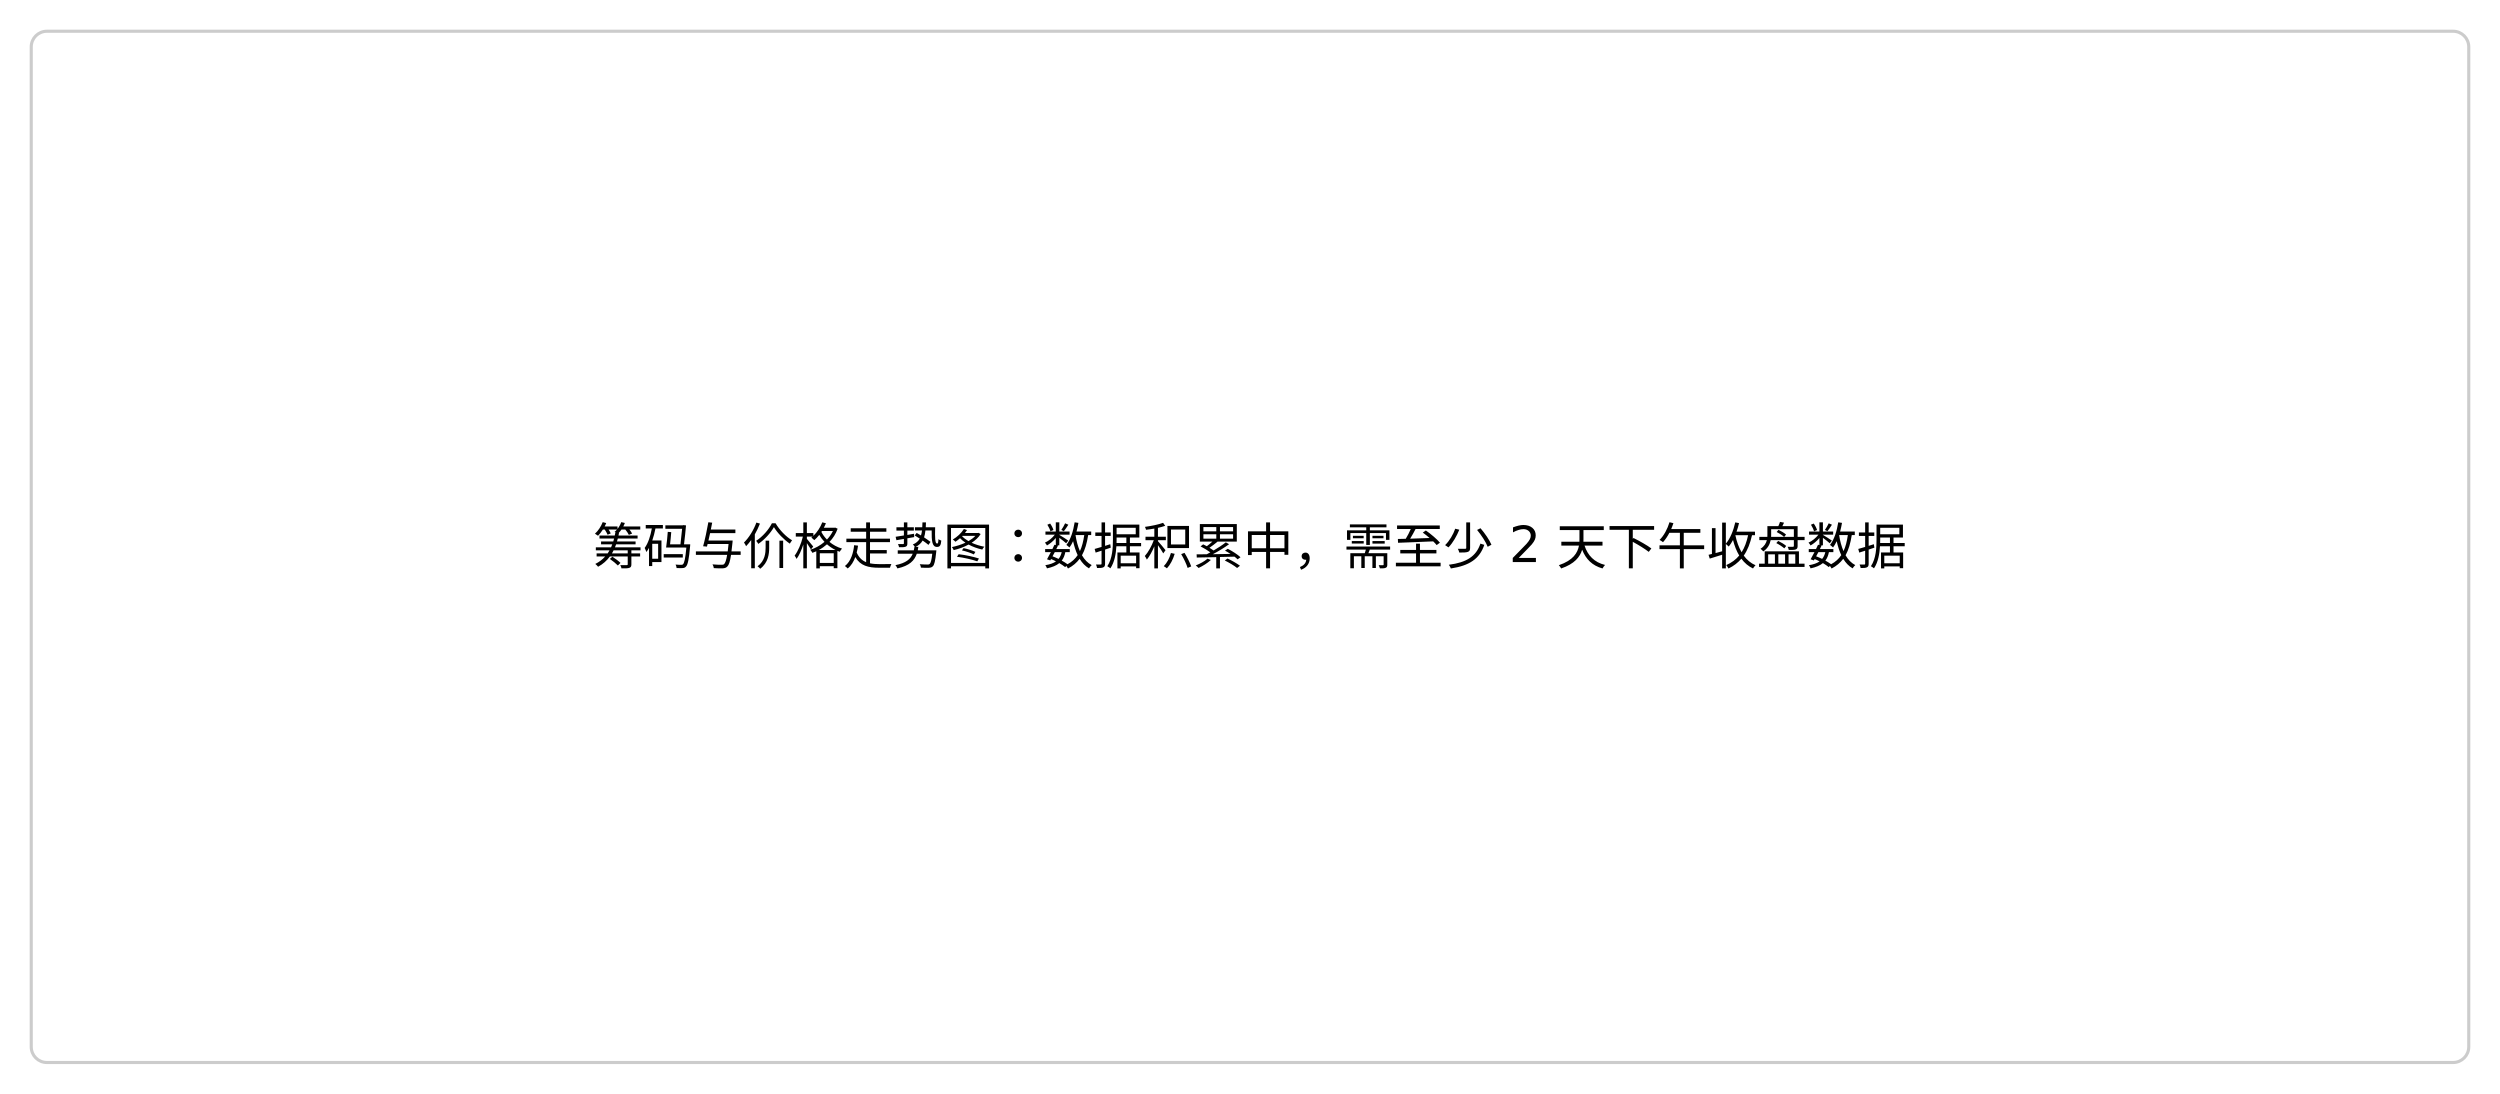
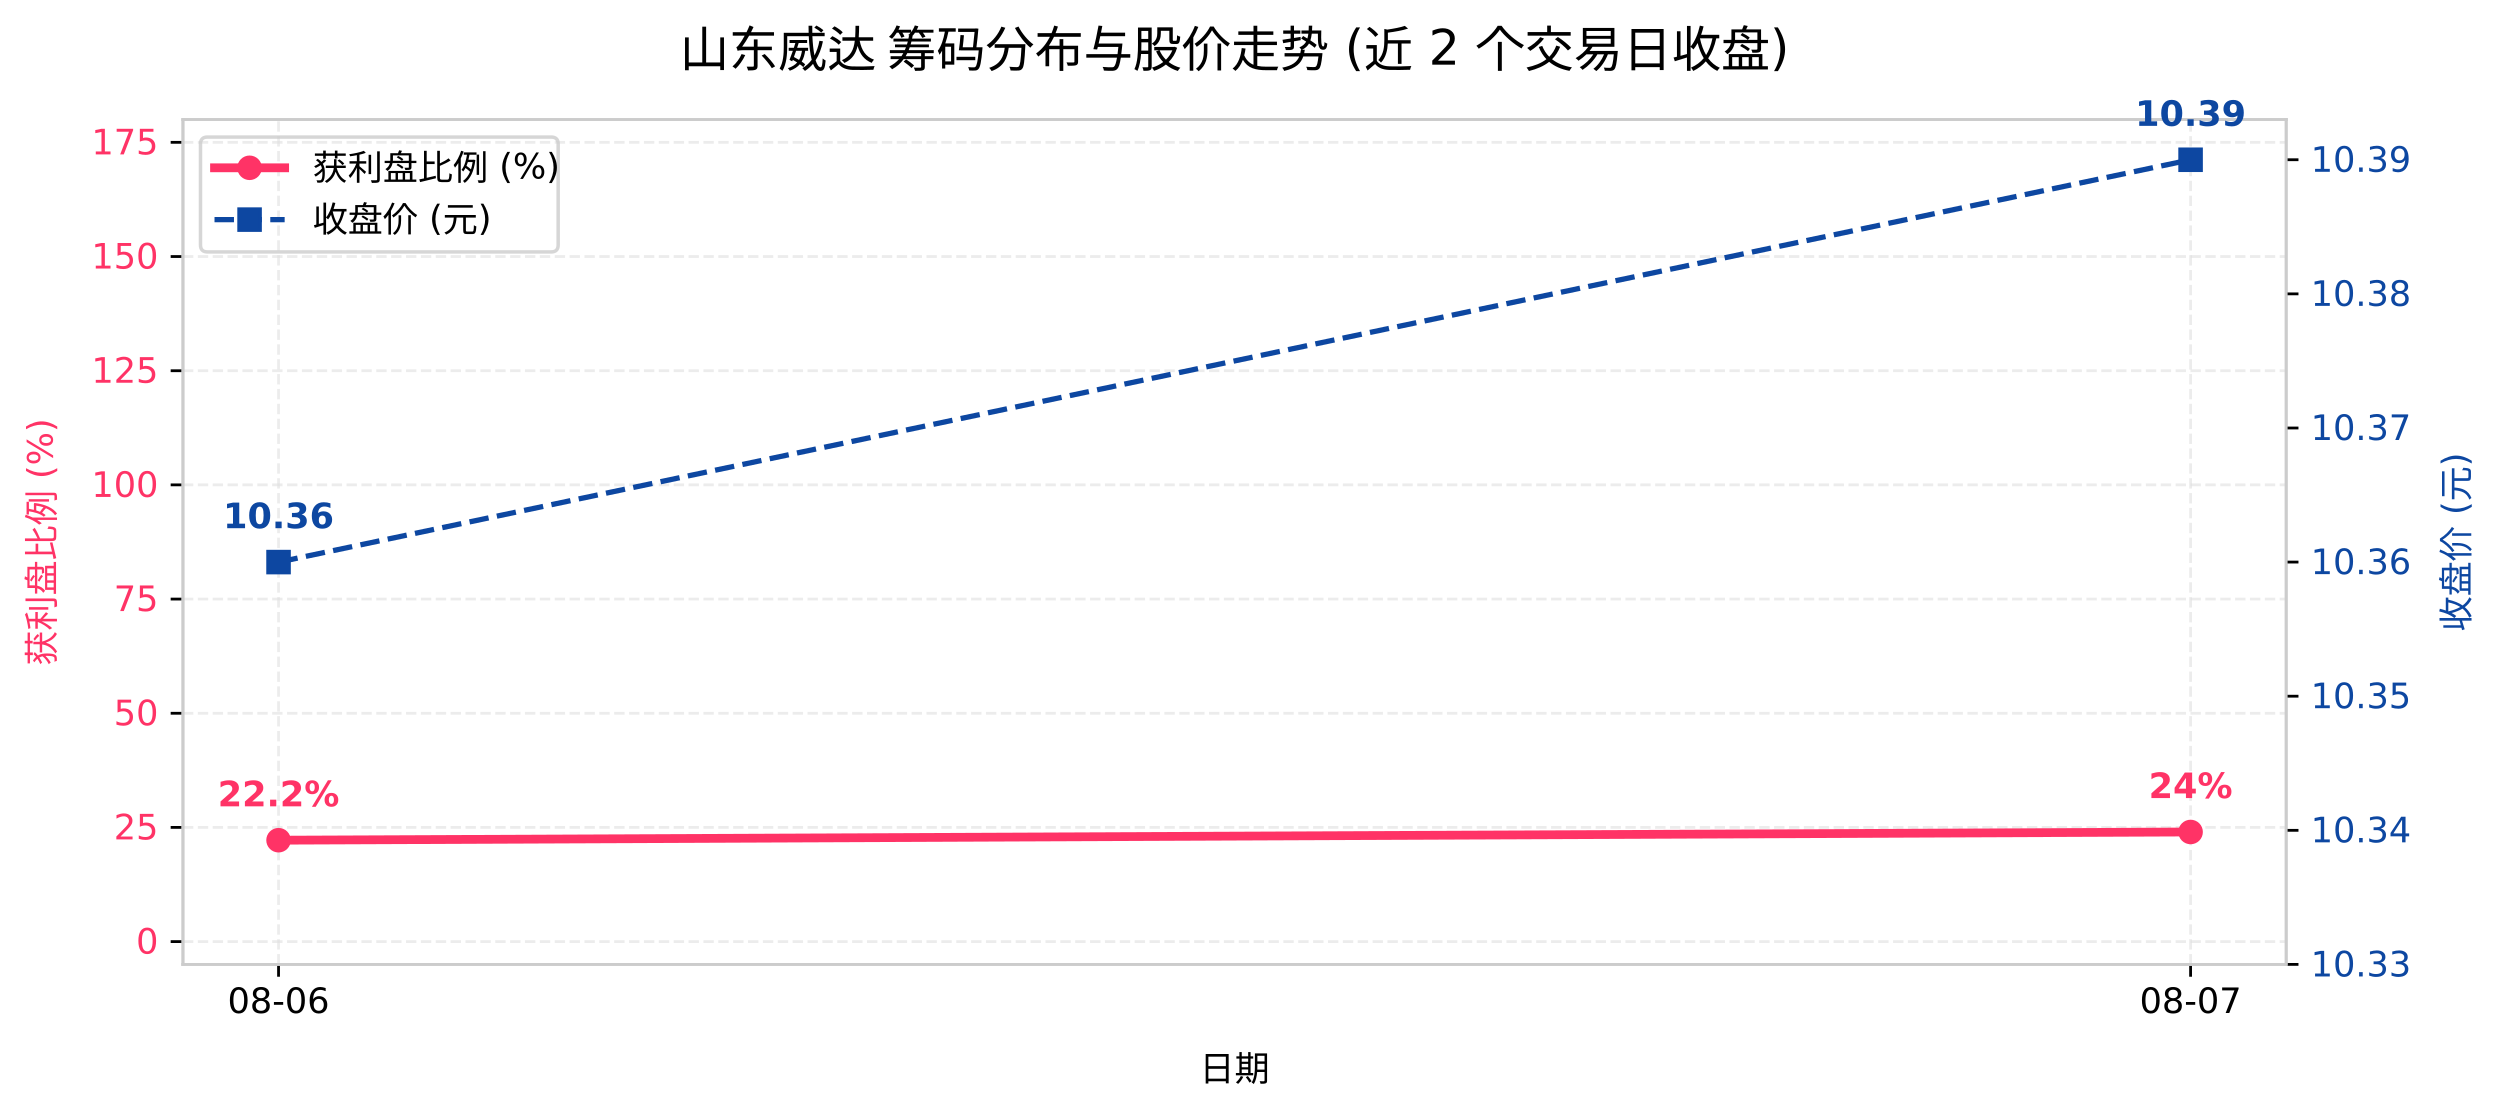
- <svg xmlns="http://www.w3.org/2000/svg" width="800" height="350" viewBox="0 0 800 350">
-   <rect width="100%" height="100%" fill="none" />
-   <rect x="10" y="10" width="780" height="330" rx="5" fill="none" stroke="#cccccc" stroke-width="1" />
-   <text x="400" y="175" fill="#000000" font-family="DejaVu Sans, Arial, sans-serif" font-size="16" text-anchor="middle" dominant-baseline="middle">
-     筹码与价格走势图：数据积累中，需至少 2 天下午收盘数据
-   </text>
+ <svg xmlns="http://www.w3.org/2000/svg" xmlns:xlink="http://www.w3.org/1999/xlink" width="712.815pt" height="317.114pt" viewBox="0 0 712.815 317.114" version="1.1">
+   <defs>
+     <style type="text/css">*{stroke-linejoin: round; stroke-linecap: butt}</style>
+   </defs>
+   <g id="figure_1">
+     <g id="patch_1">
+       <path d="M 0 317.114  L 712.815 317.114  L 712.815 0  L 0 0  L 0 317.114  z " style="fill: none" />
+     </g>
+     <g id="axes_1">
+       <g id="patch_2">
+         <path d="M 52.163 274.983  L 651.852 274.983  L 651.852 34.08  L 52.163 34.08  L 52.163 274.983  z " style="fill: none" />
+       </g>
+       <g id="matplotlib.axis_1">
+         <g id="xtick_1">
+           <g id="line2d_1">
+             <path d="M 79.421 274.983  L 79.421 34.08  " clip-path="url(#p301e3863bf)" style="fill: none; stroke-dasharray: 2.96,1.28; stroke-dashoffset: 0; stroke: #e0e0e0; stroke-opacity: 0.6; stroke-width: 0.8" />
+           </g>
+           <g id="line2d_2">
+             <defs>
+               <path id="mbbcfe84cf3" d="M 0 0  L 0 3.5  " style="stroke: #000000; stroke-width: 0.8" />
+             </defs>
+             <g>
+               <use xlink:href="#mbbcfe84cf3" x="79.421" y="274.983" style="stroke: #000000; stroke-width: 0.8" />
+             </g>
+           </g>
+           <g id="text_1">
+             <text style="font: 10px 'WenQuanYi Zen Hei', 'DejaVu Sans', 'Arial', sans-serif; text-anchor: middle" x="79.421" y="288.839" transform="rotate(-0 79.42114 288.8391)">08-06</text>
+           </g>
+         </g>
+         <g id="xtick_2">
+           <g id="line2d_3">
+             <path d="M 624.594 274.983  L 624.594 34.08  " clip-path="url(#p301e3863bf)" style="fill: none; stroke-dasharray: 2.96,1.28; stroke-dashoffset: 0; stroke: #e0e0e0; stroke-opacity: 0.6; stroke-width: 0.8" />
+           </g>
+           <g id="line2d_4">
+             <g>
+               <use xlink:href="#mbbcfe84cf3" x="624.594" y="274.983" style="stroke: #000000; stroke-width: 0.8" />
+             </g>
+           </g>
+           <g id="text_2">
+             <text style="font: 10px 'WenQuanYi Zen Hei', 'DejaVu Sans', 'Arial', sans-serif; text-anchor: middle" x="624.594" y="288.839" transform="rotate(-0 624.5939 288.8391)">08-07</text>
+           </g>
+         </g>
+         <g id="text_3">
+           <text style="font: 10px 'WenQuanYi Zen Hei', 'DejaVu Sans', 'Arial', sans-serif; text-anchor: middle" x="352.007" y="308.253" transform="rotate(-0 352.0075 308.2531)">日期</text>
+         </g>
+       </g>
+       <g id="matplotlib.axis_2">
+         <g id="ytick_1">
+           <g id="line2d_5">
+             <path d="M 52.163 268.472  L 651.852 268.472  " clip-path="url(#p301e3863bf)" style="fill: none; stroke-dasharray: 2.96,1.28; stroke-dashoffset: 0; stroke: #e0e0e0; stroke-opacity: 0.6; stroke-width: 0.8" />
+           </g>
+           <g id="line2d_6">
+             <defs>
+               <path id="mc752fa2e0c" d="M 0 0  L -3.5 0  " style="stroke: #000000; stroke-width: 0.8" />
+             </defs>
+             <g>
+               <use xlink:href="#mc752fa2e0c" x="52.163" y="268.472" style="stroke: #000000; stroke-width: 0.8" />
+             </g>
+           </g>
+           <g id="text_4">
+             <text style="fill: #ff3366; font: 10px 'WenQuanYi Zen Hei', 'DejaVu Sans', 'Arial', sans-serif; text-anchor: end" x="45.163" y="271.9" transform="rotate(-0 45.1625 271.9001)">0</text>
+           </g>
+         </g>
+         <g id="ytick_2">
+           <g id="line2d_7">
+             <path d="M 52.163 235.918  L 651.852 235.918  " clip-path="url(#p301e3863bf)" style="fill: none; stroke-dasharray: 2.96,1.28; stroke-dashoffset: 0; stroke: #e0e0e0; stroke-opacity: 0.6; stroke-width: 0.8" />
+           </g>
+           <g id="line2d_8">
+             <g>
+               <use xlink:href="#mc752fa2e0c" x="52.163" y="235.918" style="stroke: #000000; stroke-width: 0.8" />
+             </g>
+           </g>
+           <g id="text_5">
+             <text style="fill: #ff3366; font: 10px 'WenQuanYi Zen Hei', 'DejaVu Sans', 'Arial', sans-serif; text-anchor: end" x="45.163" y="239.346" transform="rotate(-0 45.1625 239.3457)">25</text>
+           </g>
+         </g>
+         <g id="ytick_3">
+           <g id="line2d_9">
+             <path d="M 52.163 203.363  L 651.852 203.363  " clip-path="url(#p301e3863bf)" style="fill: none; stroke-dasharray: 2.96,1.28; stroke-dashoffset: 0; stroke: #e0e0e0; stroke-opacity: 0.6; stroke-width: 0.8" />
+           </g>
+           <g id="line2d_10">
+             <g>
+               <use xlink:href="#mc752fa2e0c" x="52.163" y="203.363" style="stroke: #000000; stroke-width: 0.8" />
+             </g>
+           </g>
+           <g id="text_6">
+             <text style="fill: #ff3366; font: 10px 'WenQuanYi Zen Hei', 'DejaVu Sans', 'Arial', sans-serif; text-anchor: end" x="45.163" y="206.791" transform="rotate(-0 45.1625 206.7913)">50</text>
+           </g>
+         </g>
+         <g id="ytick_4">
+           <g id="line2d_11">
+             <path d="M 52.163 170.809  L 651.852 170.809  " clip-path="url(#p301e3863bf)" style="fill: none; stroke-dasharray: 2.96,1.28; stroke-dashoffset: 0; stroke: #e0e0e0; stroke-opacity: 0.6; stroke-width: 0.8" />
+           </g>
+           <g id="line2d_12">
+             <g>
+               <use xlink:href="#mc752fa2e0c" x="52.163" y="170.809" style="stroke: #000000; stroke-width: 0.8" />
+             </g>
+           </g>
+           <g id="text_7">
+             <text style="fill: #ff3366; font: 10px 'WenQuanYi Zen Hei', 'DejaVu Sans', 'Arial', sans-serif; text-anchor: end" x="45.163" y="174.237" transform="rotate(-0 45.1625 174.2369)">75</text>
+           </g>
+         </g>
+         <g id="ytick_5">
+           <g id="line2d_13">
+             <path d="M 52.163 138.254  L 651.852 138.254  " clip-path="url(#p301e3863bf)" style="fill: none; stroke-dasharray: 2.96,1.28; stroke-dashoffset: 0; stroke: #e0e0e0; stroke-opacity: 0.6; stroke-width: 0.8" />
+           </g>
+           <g id="line2d_14">
+             <g>
+               <use xlink:href="#mc752fa2e0c" x="52.163" y="138.254" style="stroke: #000000; stroke-width: 0.8" />
+             </g>
+           </g>
+           <g id="text_8">
+             <text style="fill: #ff3366; font: 10px 'WenQuanYi Zen Hei', 'DejaVu Sans', 'Arial', sans-serif; text-anchor: end" x="45.163" y="141.682" transform="rotate(-0 45.1625 141.6825)">100</text>
+           </g>
+         </g>
+         <g id="ytick_6">
+           <g id="line2d_15">
+             <path d="M 52.163 105.7  L 651.852 105.7  " clip-path="url(#p301e3863bf)" style="fill: none; stroke-dasharray: 2.96,1.28; stroke-dashoffset: 0; stroke: #e0e0e0; stroke-opacity: 0.6; stroke-width: 0.8" />
+           </g>
+           <g id="line2d_16">
+             <g>
+               <use xlink:href="#mc752fa2e0c" x="52.163" y="105.7" style="stroke: #000000; stroke-width: 0.8" />
+             </g>
+           </g>
+           <g id="text_9">
+             <text style="fill: #ff3366; font: 10px 'WenQuanYi Zen Hei', 'DejaVu Sans', 'Arial', sans-serif; text-anchor: end" x="45.163" y="109.128" transform="rotate(-0 45.1625 109.1281)">125</text>
+           </g>
+         </g>
+         <g id="ytick_7">
+           <g id="line2d_17">
+             <path d="M 52.163 73.146  L 651.852 73.146  " clip-path="url(#p301e3863bf)" style="fill: none; stroke-dasharray: 2.96,1.28; stroke-dashoffset: 0; stroke: #e0e0e0; stroke-opacity: 0.6; stroke-width: 0.8" />
+           </g>
+           <g id="line2d_18">
+             <g>
+               <use xlink:href="#mc752fa2e0c" x="52.163" y="73.146" style="stroke: #000000; stroke-width: 0.8" />
+             </g>
+           </g>
+           <g id="text_10">
+             <text style="fill: #ff3366; font: 10px 'WenQuanYi Zen Hei', 'DejaVu Sans', 'Arial', sans-serif; text-anchor: end" x="45.163" y="76.574" transform="rotate(-0 45.1625 76.57371)">150</text>
+           </g>
+         </g>
+         <g id="ytick_8">
+           <g id="line2d_19">
+             <path d="M 52.163 40.591  L 651.852 40.591  " clip-path="url(#p301e3863bf)" style="fill: none; stroke-dasharray: 2.96,1.28; stroke-dashoffset: 0; stroke: #e0e0e0; stroke-opacity: 0.6; stroke-width: 0.8" />
+           </g>
+           <g id="line2d_20">
+             <g>
+               <use xlink:href="#mc752fa2e0c" x="52.163" y="40.591" style="stroke: #000000; stroke-width: 0.8" />
+             </g>
+           </g>
+           <g id="text_11">
+             <text style="fill: #ff3366; font: 10px 'WenQuanYi Zen Hei', 'DejaVu Sans', 'Arial', sans-serif; text-anchor: end" x="45.163" y="44.019" transform="rotate(-0 45.1625 44.01932)">175</text>
+           </g>
+         </g>
+         <g id="text_12">
+           <text style="fill: #ff3366; font: 10px 'WenQuanYi Zen Hei', 'DejaVu Sans', 'Arial', sans-serif; text-anchor: middle" x="15.463" y="154.532" transform="rotate(-90 15.4625 154.5316)">获利盘比例 (%)</text>
+         </g>
+       </g>
+       <g id="line2d_21">
+         <path d="M 79.421 239.564  L 624.594 237.22  " clip-path="url(#p301e3863bf)" style="fill: none; stroke: #ff3366; stroke-width: 2.5; stroke-linecap: square" />
+         <defs>
+           <path id="m69c1b2aa70" d="M 0 3  C 0.796 3 1.559 2.684 2.121 2.121  C 2.684 1.559 3 0.796 3 0  C 3 -0.796 2.684 -1.559 2.121 -2.121  C 1.559 -2.684 0.796 -3 0 -3  C -0.796 -3 -1.559 -2.684 -2.121 -2.121  C -2.684 -1.559 -3 -0.796 -3 0  C -3 0.796 -2.684 1.559 -2.121 2.121  C -1.559 2.684 -0.796 3 0 3  z " style="stroke: #ff3366" />
+         </defs>
+         <g clip-path="url(#p301e3863bf)">
+           <use xlink:href="#m69c1b2aa70" x="79.421" y="239.564" style="fill: #ff3366; stroke: #ff3366" />
+           <use xlink:href="#m69c1b2aa70" x="624.594" y="237.22" style="fill: #ff3366; stroke: #ff3366" />
+         </g>
+       </g>
+       <g id="patch_3">
+         <path d="M 52.163 274.983  L 52.163 34.08  " style="fill: none; stroke: #cccccc; stroke-width: 0.8; stroke-linejoin: miter; stroke-linecap: square" />
+       </g>
+       <g id="patch_4">
+         <path d="M 651.852 274.983  L 651.852 34.08  " style="fill: none; stroke: #cccccc; stroke-width: 0.8; stroke-linejoin: miter; stroke-linecap: square" />
+       </g>
+       <g id="patch_5">
+         <path d="M 52.163 274.983  L 651.852 274.983  " style="fill: none; stroke: #cccccc; stroke-width: 0.8; stroke-linejoin: miter; stroke-linecap: square" />
+       </g>
+       <g id="patch_6">
+         <path d="M 52.163 34.08  L 651.852 34.08  " style="fill: none; stroke: #cccccc; stroke-width: 0.8; stroke-linejoin: miter; stroke-linecap: square" />
+       </g>
+       <g id="text_13">
+         <text style="fill: #ff3366; font: 700 10px 'WenQuanYi Zen Hei', 'DejaVu Sans', 'Arial', sans-serif; text-anchor: middle" x="79.421" y="229.903" transform="rotate(-0 79.42114 229.9027)">22.2%</text>
+       </g>
+       <g id="text_14">
+         <text style="fill: #ff3366; font: 700 10px 'WenQuanYi Zen Hei', 'DejaVu Sans', 'Arial', sans-serif; text-anchor: middle" x="624.594" y="227.559" transform="rotate(-0 624.5939 227.5588)">24%</text>
+       </g>
+       <g id="legend_1">
+         <g id="patch_7">
+           <path d="M 59.163 71.829  L 157.15 71.829  Q 159.15 71.829 159.15 69.829  L 159.15 41.08  Q 159.15 39.08 157.15 39.08  L 59.163 39.08  Q 57.163 39.08 57.163 41.08  L 57.163 69.829  Q 57.163 71.829 59.163 71.829  L 59.163 71.829  z " style="fill: none; opacity: 0.8; stroke: #cccccc; stroke-linejoin: miter" />
+         </g>
+         <g id="line2d_22">
+           <path d="M 61.163 47.843  L 71.162 47.843  L 81.162 47.843  " style="fill: none; stroke: #ff3366; stroke-width: 2.5; stroke-linecap: square" />
+           <g>
+             <use xlink:href="#m69c1b2aa70" x="71.162" y="47.843" style="fill: #ff3366; stroke: #ff3366" />
+           </g>
+         </g>
+         <g id="text_15">
+           <text style="font: 10px 'WenQuanYi Zen Hei', 'DejaVu Sans', 'Arial', sans-serif; text-anchor: start" x="89.162" y="51.343" transform="rotate(-0 89.1625 51.34281)">获利盘比例 (%)</text>
+         </g>
+         <g id="line2d_23">
+           <path d="M 61.163 62.619  L 71.162 62.619  L 81.162 62.619  " style="fill: none; stroke-dasharray: 5.55,2.4; stroke-dashoffset: 0; stroke: #0d47a1; stroke-width: 1.5" />
+           <defs>
+             <path id="m73c025c31e" d="M -3 3  L 3 3  L 3 -3  L -3 -3  z " style="stroke: #0d47a1; stroke-linejoin: miter" />
+           </defs>
+           <g>
+             <use xlink:href="#m73c025c31e" x="71.162" y="62.619" style="fill: #0d47a1; stroke: #0d47a1; stroke-linejoin: miter" />
+           </g>
+         </g>
+         <g id="text_16">
+           <text style="font: 10px 'WenQuanYi Zen Hei', 'DejaVu Sans', 'Arial', sans-serif; text-anchor: start" x="89.162" y="66.119" transform="rotate(-0 89.1625 66.11938)">收盘价 (元)</text>
+         </g>
+       </g>
+     </g>
+     <g id="axes_2">
+       <g id="matplotlib.axis_3">
+         <g id="ytick_9">
+           <g id="line2d_24">
+             <defs>
+               <path id="m8f96824202" d="M 0 0  L 3.5 0  " style="stroke: #000000; stroke-width: 0.8" />
+             </defs>
+             <g>
+               <use xlink:href="#m8f96824202" x="651.852" y="274.983" style="stroke: #000000; stroke-width: 0.8" />
+             </g>
+           </g>
+           <g id="text_17">
+             <text style="fill: #0d47a1; font: 10px 'WenQuanYi Zen Hei', 'DejaVu Sans', 'Arial', sans-serif; text-anchor: start" x="658.852" y="278.411" transform="rotate(-0 658.8525 278.4109)">10.33</text>
+           </g>
+         </g>
+         <g id="ytick_10">
+           <g id="line2d_25">
+             <g>
+               <use xlink:href="#m8f96824202" x="651.852" y="236.744" style="stroke: #000000; stroke-width: 0.8" />
+             </g>
+           </g>
+           <g id="text_18">
+             <text style="fill: #0d47a1; font: 10px 'WenQuanYi Zen Hei', 'DejaVu Sans', 'Arial', sans-serif; text-anchor: start" x="658.852" y="240.172" transform="rotate(-0 658.8525 240.1724)">10.34</text>
+           </g>
+         </g>
+         <g id="ytick_11">
+           <g id="line2d_26">
+             <g>
+               <use xlink:href="#m8f96824202" x="651.852" y="198.506" style="stroke: #000000; stroke-width: 0.8" />
+             </g>
+           </g>
+           <g id="text_19">
+             <text style="fill: #0d47a1; font: 10px 'WenQuanYi Zen Hei', 'DejaVu Sans', 'Arial', sans-serif; text-anchor: start" x="658.852" y="201.934" transform="rotate(-0 658.8525 201.934)">10.35</text>
+           </g>
+         </g>
+         <g id="ytick_12">
+           <g id="line2d_27">
+             <g>
+               <use xlink:href="#m8f96824202" x="651.852" y="160.267" style="stroke: #000000; stroke-width: 0.8" />
+             </g>
+           </g>
+           <g id="text_20">
+             <text style="fill: #0d47a1; font: 10px 'WenQuanYi Zen Hei', 'DejaVu Sans', 'Arial', sans-serif; text-anchor: start" x="658.852" y="163.695" transform="rotate(-0 658.8525 163.6955)">10.36</text>
+           </g>
+         </g>
+         <g id="ytick_13">
+           <g id="line2d_28">
+             <g>
+               <use xlink:href="#m8f96824202" x="651.852" y="122.029" style="stroke: #000000; stroke-width: 0.8" />
+             </g>
+           </g>
+           <g id="text_21">
+             <text style="fill: #0d47a1; font: 10px 'WenQuanYi Zen Hei', 'DejaVu Sans', 'Arial', sans-serif; text-anchor: start" x="658.852" y="125.457" transform="rotate(-0 658.8525 125.457)">10.37</text>
+           </g>
+         </g>
+         <g id="ytick_14">
+           <g id="line2d_29">
+             <g>
+               <use xlink:href="#m8f96824202" x="651.852" y="83.79" style="stroke: #000000; stroke-width: 0.8" />
+             </g>
+           </g>
+           <g id="text_22">
+             <text style="fill: #0d47a1; font: 10px 'WenQuanYi Zen Hei', 'DejaVu Sans', 'Arial', sans-serif; text-anchor: start" x="658.852" y="87.218" transform="rotate(-0 658.8525 87.21848)">10.38</text>
+           </g>
+         </g>
+         <g id="ytick_15">
+           <g id="line2d_30">
+             <g>
+               <use xlink:href="#m8f96824202" x="651.852" y="45.552" style="stroke: #000000; stroke-width: 0.8" />
+             </g>
+           </g>
+           <g id="text_23">
+             <text style="fill: #0d47a1; font: 10px 'WenQuanYi Zen Hei', 'DejaVu Sans', 'Arial', sans-serif; text-anchor: start" x="658.852" y="48.98" transform="rotate(-0 658.8525 48.97998)">10.39</text>
+           </g>
+         </g>
+         <g id="text_24">
+           <text style="fill: #0d47a1; font: 10px 'WenQuanYi Zen Hei', 'DejaVu Sans', 'Arial', sans-serif; text-anchor: middle" x="703.906" y="154.532" transform="rotate(-90 703.9056 154.5316)">收盘价 (元)</text>
+         </g>
+       </g>
+       <g id="line2d_31">
+         <path d="M 79.421 160.267  L 624.594 45.552  " clip-path="url(#p301e3863bf)" style="fill: none; stroke-dasharray: 5.55,2.4; stroke-dashoffset: 0; stroke: #0d47a1; stroke-width: 1.5" />
+         <g clip-path="url(#p301e3863bf)">
+           <use xlink:href="#m73c025c31e" x="79.421" y="160.267" style="fill: #0d47a1; stroke: #0d47a1; stroke-linejoin: miter" />
+           <use xlink:href="#m73c025c31e" x="624.594" y="45.552" style="fill: #0d47a1; stroke: #0d47a1; stroke-linejoin: miter" />
+         </g>
+       </g>
+       <g id="patch_8">
+         <path d="M 52.163 274.983  L 52.163 34.08  " style="fill: none; stroke: #cccccc; stroke-width: 0.8; stroke-linejoin: miter; stroke-linecap: square" />
+       </g>
+       <g id="patch_9">
+         <path d="M 651.852 274.983  L 651.852 34.08  " style="fill: none; stroke: #cccccc; stroke-width: 0.8; stroke-linejoin: miter; stroke-linecap: square" />
+       </g>
+       <g id="patch_10">
+         <path d="M 52.163 274.983  L 651.852 274.983  " style="fill: none; stroke: #cccccc; stroke-width: 0.8; stroke-linejoin: miter; stroke-linecap: square" />
+       </g>
+       <g id="patch_11">
+         <path d="M 52.163 34.08  L 651.852 34.08  " style="fill: none; stroke: #cccccc; stroke-width: 0.8; stroke-linejoin: miter; stroke-linecap: square" />
+       </g>
+       <g id="text_25">
+         <text style="fill: #0d47a1; font: 700 10px 'WenQuanYi Zen Hei', 'DejaVu Sans', 'Arial', sans-serif; text-anchor: middle" x="79.421" y="150.606" transform="rotate(-0 79.42114 150.6064)">10.36</text>
+       </g>
+       <g id="text_26">
+         <text style="fill: #0d47a1; font: 700 10px 'WenQuanYi Zen Hei', 'DejaVu Sans', 'Arial', sans-serif; text-anchor: middle" x="624.594" y="35.891" transform="rotate(-0 624.5939 35.89092)">10.39</text>
+       </g>
+       <g id="text_27">
+         <text style="font: 14px 'WenQuanYi Zen Hei', 'DejaVu Sans', 'Arial', sans-serif; text-anchor: middle" x="352.007" y="19.08" transform="rotate(-0 352.0075 19.08031)">山东威达 筹码分布与股价走势 (近 2 个交易日收盘)</text>
+       </g>
+     </g>
+   </g>
+   <defs>
+     <clipPath id="p301e3863bf">
+       <rect x="52.163" y="34.08" width="599.69" height="240.903" />
+     </clipPath>
+   </defs>
</svg>
